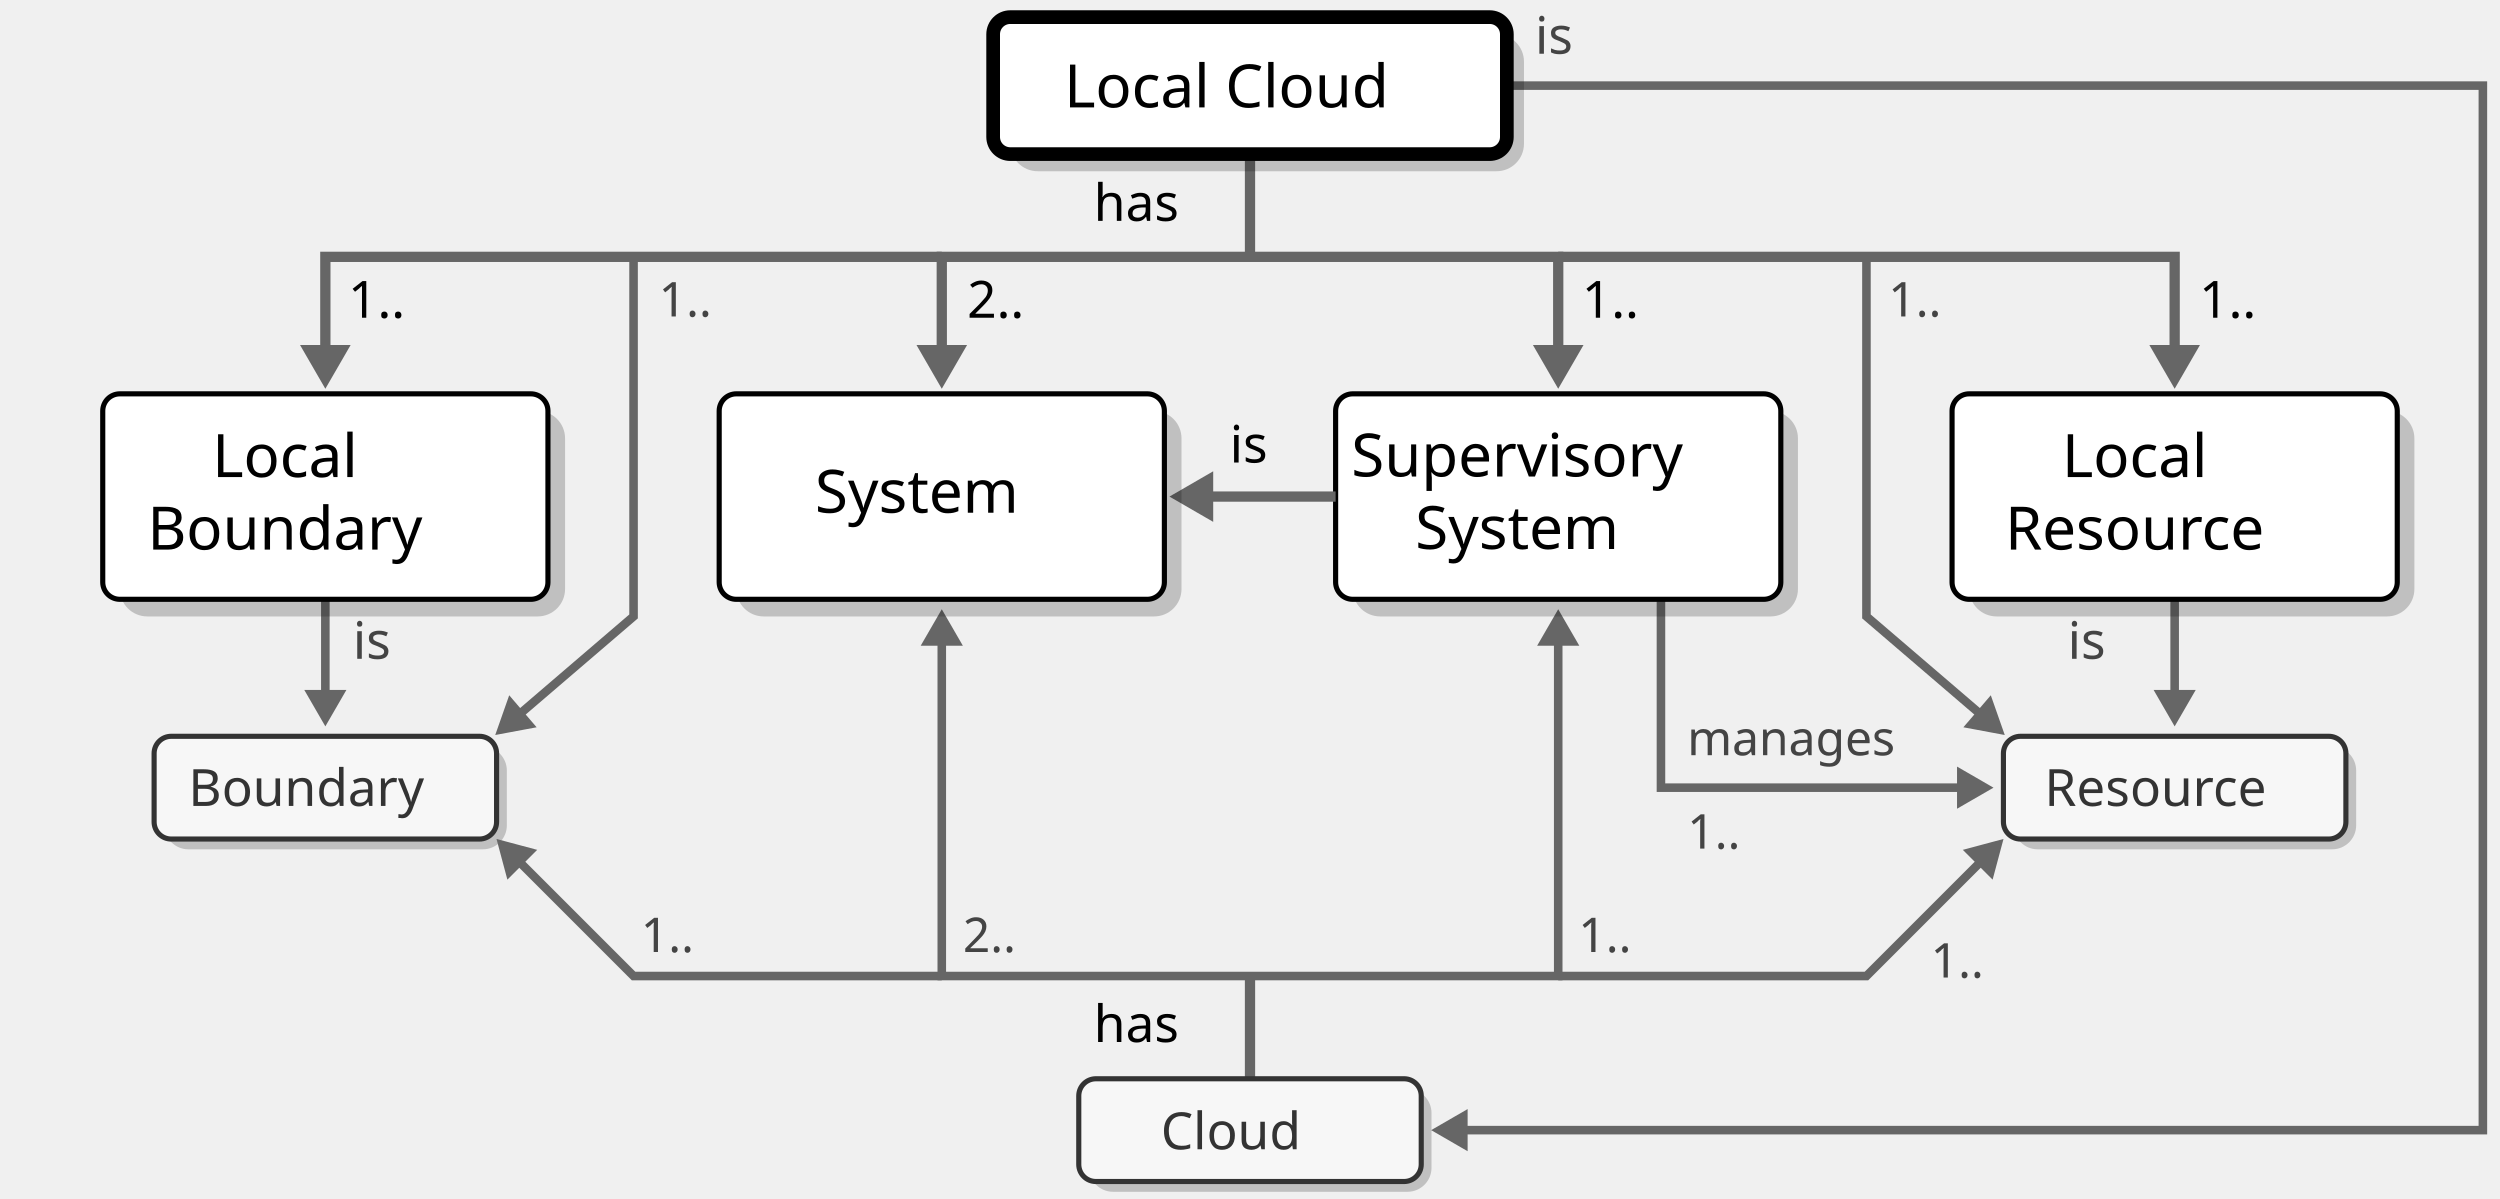
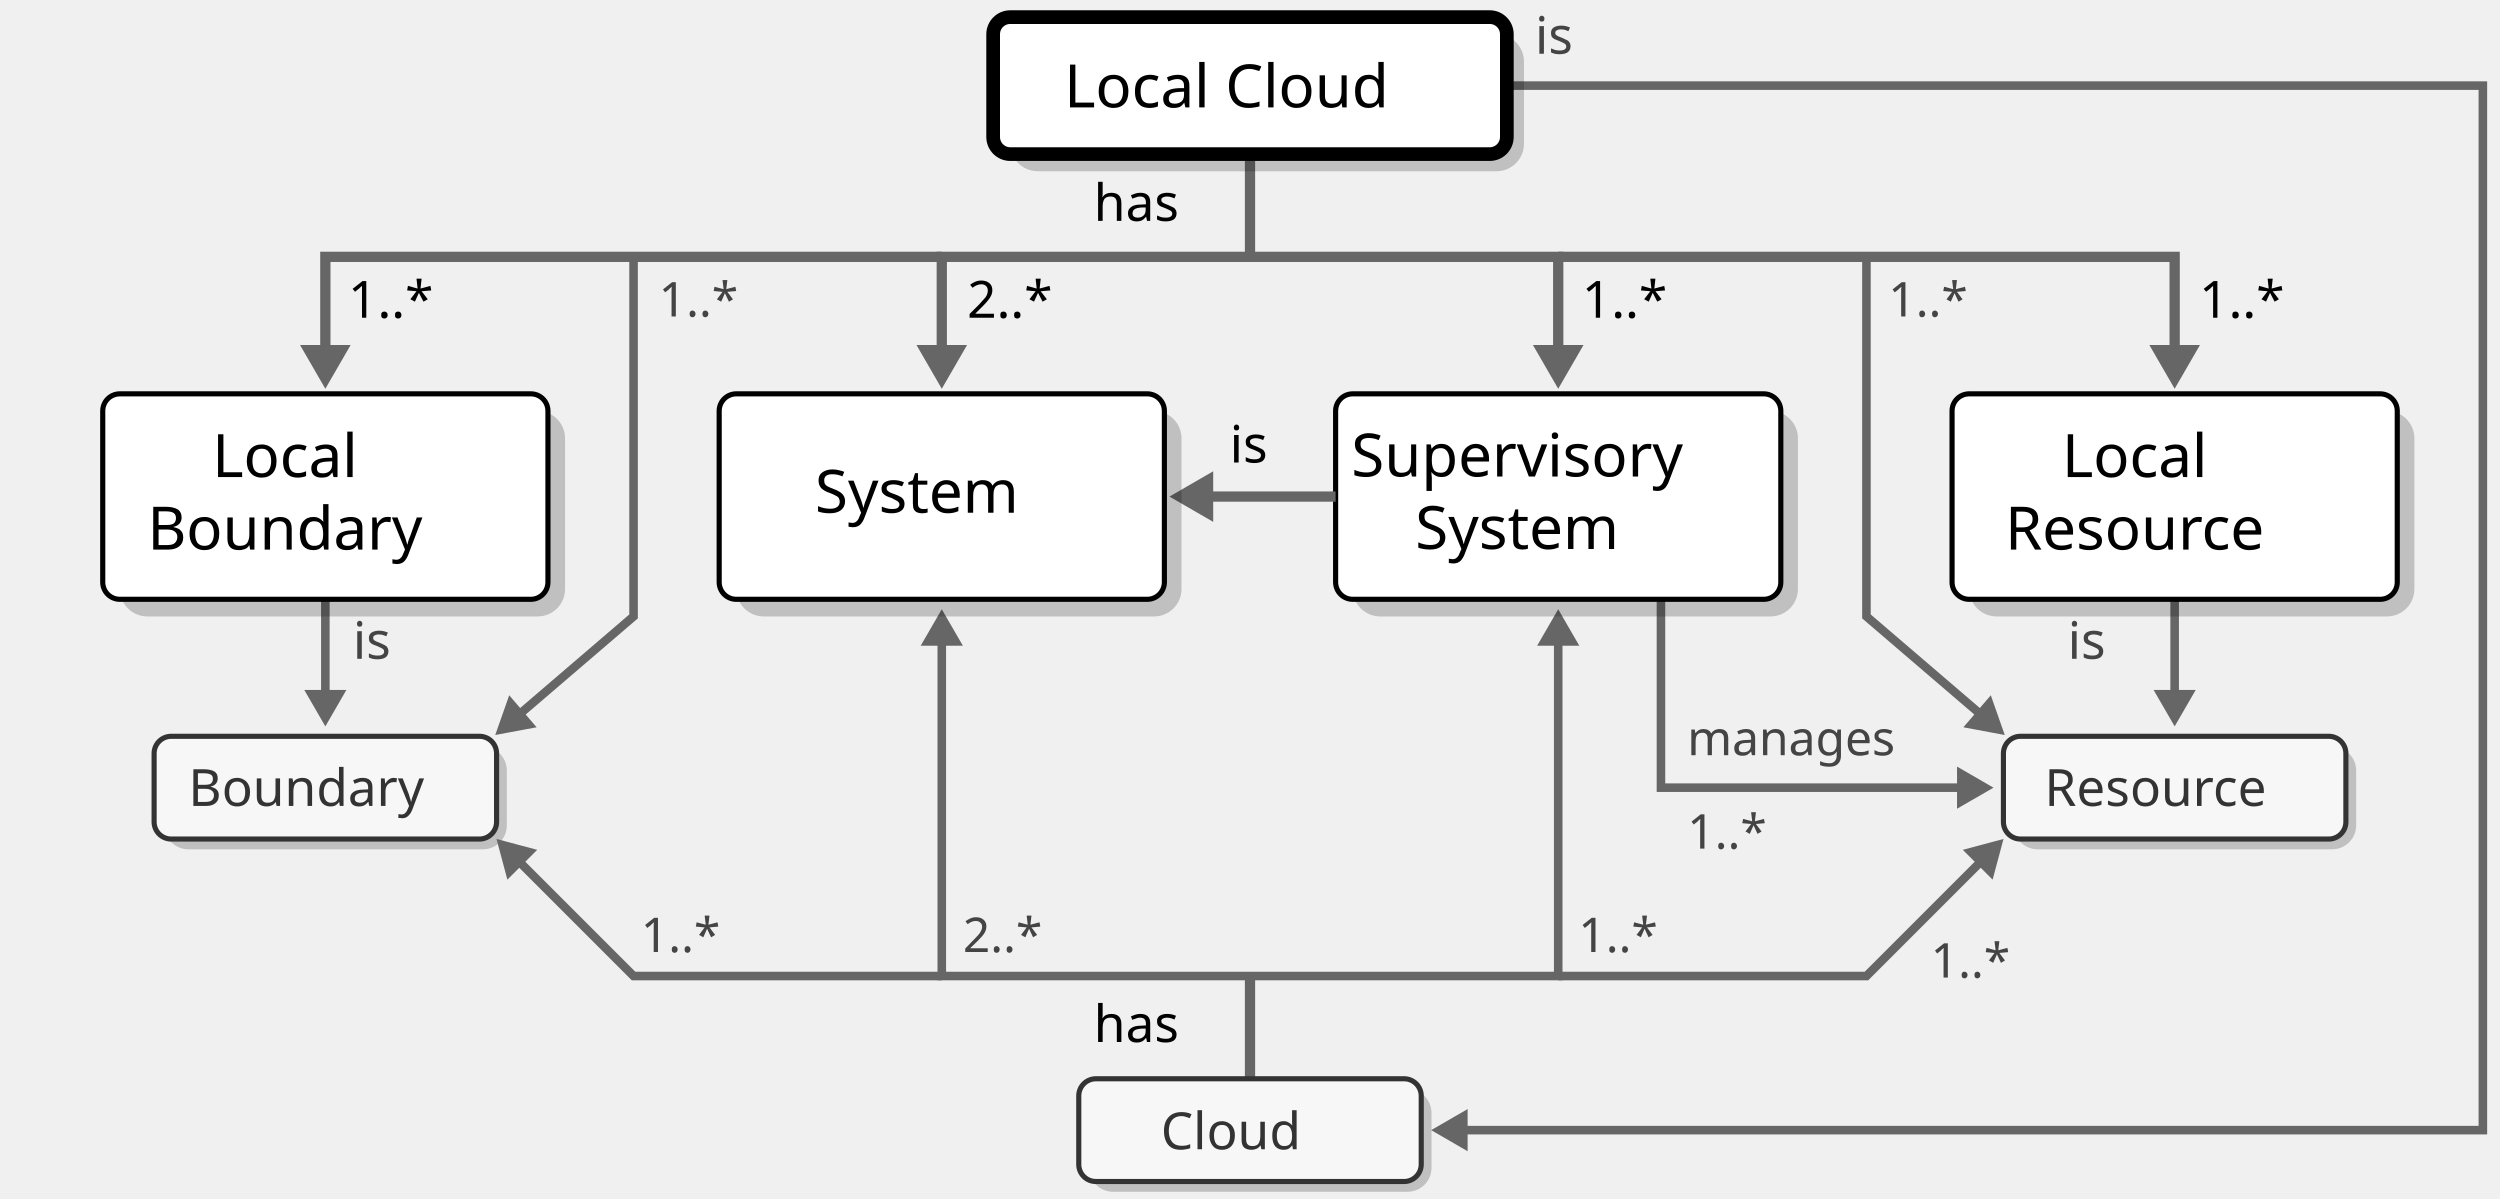
<svg xmlns="http://www.w3.org/2000/svg" xmlns:xlink="http://www.w3.org/1999/xlink" width="146mm" height="70mm" version="1.1" viewBox="0 0 146 70" id="svg162">
  <defs id="defs5">
    <marker id="a" overflow="visible" orient="auto">
      <path transform="scale(0.4)" d="M 5.77,0 -2.88,5 V -5 Z" fill="context-stroke" fill-rule="evenodd" stroke="context-stroke" stroke-width="1pt" id="path2" />
    </marker>
    <marker id="e" overflow="visible" orient="auto">
      <path transform="scale(0.4)" d="M 5.77,0 -2.88,5 V -5 Z" fill="context-stroke" fill-rule="evenodd" stroke="context-stroke" stroke-width="1pt" id="path824" />
    </marker>
    <marker id="a-2" overflow="visible" orient="auto">
      <path transform="scale(0.4)" d="M 5.77,0 -2.88,5 V -5 Z" fill="context-stroke" fill-rule="evenodd" stroke="context-stroke" stroke-width="1pt" id="path2-3" />
    </marker>
    <marker id="a-3" overflow="visible" orient="auto">
      <path transform="scale(0.4)" d="M 5.77,0 -2.88,5 V -5 Z" fill="context-stroke" fill-rule="evenodd" stroke="context-stroke" stroke-width="1pt" id="path2-2" />
    </marker>
    <marker id="a-34" overflow="visible" orient="auto">
      <path transform="scale(0.4)" d="M 5.77,0 -2.88,5 V -5 Z" fill="context-stroke" fill-rule="evenodd" stroke="context-stroke" stroke-width="1pt" id="path2-37" />
    </marker>
    <marker id="a-0" overflow="visible" orient="auto">
      <path transform="scale(0.4)" d="M 5.77,0 -2.88,5 V -5 Z" fill="context-stroke" fill-rule="evenodd" stroke="context-stroke" stroke-width="1pt" id="path2-1" />
    </marker>
  </defs>
  <path d="M 88,5 H 145 V 66 H 85" marker-end="url(#a-0)" id="path1044" style="fill:none;stroke:#666666;stroke-width:0.5;stroke-miterlimit:4;stroke-dasharray:none;marker-end:url(#a-0)" />
  <use x="0" y="0" xlink:href="#g17494" id="use19802" transform="translate(54,-20)" width="100%" height="100%" />
  <use x="0" y="0" xlink:href="#g17494" id="use19800" transform="translate(-54,-20)" width="100%" height="100%" />
  <path style="fill:none;stroke:#666666;stroke-width:0.6;stroke-linecap:butt;stroke-linejoin:miter;stroke-miterlimit:4;stroke-dasharray:none;stroke-opacity:1" d="M 73,9 V 15" id="path24999" />
  <use x="0" y="0" xlink:href="#path25081-9" id="use26566" transform="translate(108)" width="100%" height="100%" style="stroke-width:1;stroke-miterlimit:4;stroke-dasharray:none" />
  <path d="M 97,35 V 46 H 115" marker-end="url(#a)" id="path3155" style="fill:none;stroke:#666666;stroke-width:0.5;stroke-miterlimit:4;stroke-dasharray:none" />
  <use x="0" y="0" xlink:href="#g26347" id="use26349" transform="matrix(-1,0,0,1,146,4e-7)" width="100%" height="100%" />
  <use x="0" y="0" xlink:href="#g17080" id="use17086" transform="translate(108)" width="100%" height="100%" />
  <use x="0" y="0" xlink:href="#g17080" id="use17084" transform="translate(72)" width="100%" height="100%" />
  <g id="g26347" transform="translate(-9.999999)">
    <path d="M 83,57 H 65 L 65,37" marker-end="url(#a-34)" id="path21818-7" style="fill:none;stroke:#666666;stroke-width:0.5;stroke-miterlimit:4;stroke-dasharray:none;marker-end:url(#a-34)" />
    <path d="m 65,57 h -18 l -7,-7" marker-end="url(#a-34)" id="path26244" style="fill:none;stroke:#666666;stroke-width:0.5;stroke-miterlimit:4;stroke-dasharray:none;marker-end:url(#a-34)" />
  </g>
  <path d="M 78,29 H 70" marker-end="url(#a)" id="path29980" style="fill:none;stroke:#666666;stroke-width:0.6;stroke-miterlimit:4;stroke-dasharray:none" />
  <use x="0" y="0" xlink:href="#g17080" id="use17082" transform="translate(36)" width="100%" height="100%" />
  <rect id="rect940" x="59" y="2" width="30" height="8" rx="1.6" fill="none" opacity="0.913" stroke="#000000" stroke-linejoin="round" stroke-width="0.333" style="opacity:1;fill:#000000;fill-opacity:0.2;stroke:none;stroke-width:0.8;stroke-miterlimit:4;stroke-dasharray:none" />
  <use x="0" y="0" xlink:href="#path24999" id="use26083" transform="translate(1.2940395e-6,48)" width="100%" height="100%" />
  <path d="m 19,35 v 6" marker-end="url(#a-0)" id="path25081-9" style="fill:none;stroke:#666666;stroke-width:0.5;stroke-miterlimit:4;stroke-dasharray:none;marker-end:url(#a-0)" />
  <rect id="rect45004" x="58" y="1" width="30" height="8" rx="1" fill="none" opacity="0.913" stroke="#000000" stroke-linejoin="round" stroke-width="0.333" style="opacity:1;fill:#ffffff;fill-opacity:1;stroke-width:0.8;stroke-miterlimit:4;stroke-dasharray:none" />
  <g id="g17494" transform="translate(5)">
    <rect id="rect17088" x="58.6" y="63.6" width="20" height="6" rx="1.4" fill="none" opacity="0.913" stroke="#000000" stroke-linejoin="round" stroke-width="0.333" style="opacity:1;fill:#000000;fill-opacity:0.2;stroke:none;stroke-width:0.3;stroke-miterlimit:4;stroke-dasharray:none;stroke-opacity:1" />
    <rect id="use8966" x="58" y="63" width="20" height="6" rx="1" fill="none" opacity="0.913" stroke="#000000" stroke-linejoin="round" stroke-width="0.333" style="opacity:1;fill:#f7f7f7;fill-opacity:1;stroke:#333333;stroke-width:0.3;stroke-miterlimit:4;stroke-dasharray:none;stroke-opacity:1" />
  </g>
  <text x="73.051" y="67.117" font-size="3.5px" style="font-size:3px;line-height:1.25;font-family:sans-serif;stroke-width:0.265" xml:space="preserve" id="text8978">
    <tspan x="73.051" y="67.117" font-size="3.5px" stroke-width="0.265" text-align="center" text-anchor="middle" id="tspan8976" style="font-size:3px;fill:#333333;fill-opacity:1">Cloud</tspan>
  </text>
  <text x="98.541" y="44.105" style="font-size:2.8px;line-height:1.25;font-family:sans-serif;stroke-width:0.265" xml:space="preserve" id="use32783">
    <tspan x="98.541" y="44.105" stroke-width="0.265" id="tspan6742" style="font-size:2.8px;fill:#444444;fill-opacity:1">manages</tspan>
  </text>
  <text x="72.987" y="6.272" font-size="3.5px" style="line-height:1.25;font-family:sans-serif;stroke-width:0.265" xml:space="preserve" id="text44012">
    <tspan x="72.987" y="6.272" font-size="3.5px" stroke-width="0.265" text-align="center" text-anchor="middle" id="tspan44010">Local Cloud</tspan>
  </text>
  <g id="g17080" transform="translate(5)">
    <rect id="rect16734" x="2" y="24" width="26" height="12" rx="1.6" fill="none" opacity="0.913" stroke="#000000" stroke-linejoin="round" stroke-width="0.333" style="opacity:1;fill:#000000;fill-opacity:0.2;stroke:none;stroke-width:0.8;stroke-miterlimit:4;stroke-dasharray:none" />
    <rect id="rect1588" x="1" y="23" width="26" height="12" rx="1" fill="none" opacity="0.913" stroke="#000000" stroke-linejoin="round" stroke-width="0.333" style="opacity:1;fill:#ffffff;fill-opacity:1;stroke-width:0.3;stroke-miterlimit:4;stroke-dasharray:none" />
  </g>
  <text x="54.915" y="29.943" font-size="3.5px" style="line-height:1.25;font-family:sans-serif;stroke-width:0.265" xml:space="preserve" id="text6384">
    <tspan x="54.915" y="29.943" font-size="3.5px" stroke-width="0.265" text-align="center" text-anchor="middle" id="tspan6382">System</tspan>
  </text>
  <g id="g13806" transform="translate(5,0.07305068)">
    <text x="13.915" y="27.788" font-size="3.5px" style="line-height:1.25;font-family:sans-serif;stroke-width:0.265" xml:space="preserve" id="text1592">
      <tspan x="13.915" y="27.788" font-size="3.5px" stroke-width="0.265" text-align="center" text-anchor="middle" id="tspan1590">Local</tspan>
    </text>
    <text x="13.915" y="32.021" font-size="3.5px" style="line-height:1.25;font-family:sans-serif;stroke-width:0.265" xml:space="preserve" id="text10194">
      <tspan x="13.915" y="32.021" font-size="3.5px" stroke-width="0.265" text-align="center" text-anchor="middle" id="tspan10192">Boundary</tspan>
    </text>
  </g>
  <g id="g14480" transform="translate(76.96669,0.03887131)">
    <text x="13.915" y="27.788" font-size="3.5px" style="line-height:1.25;font-family:sans-serif;stroke-width:0.265" xml:space="preserve" id="text14474">
      <tspan x="13.915" y="27.788" font-size="3.5px" stroke-width="0.265" text-align="center" text-anchor="middle" id="tspan14472">Supervisory</tspan>
    </text>
    <text x="13.915" y="32.021" font-size="3.5px" style="line-height:1.25;font-family:sans-serif;stroke-width:0.265" xml:space="preserve" id="text14478">
      <tspan x="13.915" y="32.021" font-size="3.5px" stroke-width="0.265" text-align="center" text-anchor="middle" id="tspan14476">System</tspan>
    </text>
  </g>
  <g id="g16110" transform="translate(113.0231,0.07305003)">
    <text x="13.915" y="27.788" font-size="3.5px" style="line-height:1.25;font-family:sans-serif;stroke-width:0.265" xml:space="preserve" id="text16104">
      <tspan x="13.915" y="27.788" font-size="3.5px" stroke-width="0.265" text-align="center" text-anchor="middle" id="tspan16102">Local</tspan>
    </text>
    <text x="13.915" y="32.021" font-size="3.5px" style="line-height:1.25;font-family:sans-serif;stroke-width:0.265" xml:space="preserve" id="text16108">
      <tspan x="13.915" y="32.021" font-size="3.5px" stroke-width="0.265" text-align="center" text-anchor="middle" id="tspan16106">Resource</tspan>
    </text>
  </g>
  <text x="78.383" y="27.012" style="font-size:3px;line-height:1.25;font-family:sans-serif;stroke-width:0.265" xml:space="preserve" id="text21034">
    <tspan x="76.373" y="27.012" stroke-width="0.265" id="tspan21032" style="text-align:end;text-anchor:end">is</tspan>
  </text>
  <text x="127.051" y="47.068" font-size="3.5px" style="font-size:3px;line-height:1.25;font-family:sans-serif;stroke-width:0.265" xml:space="preserve" id="text22501">
    <tspan x="127.051" y="47.068" font-size="3.5px" stroke-width="0.265" text-align="center" text-anchor="middle" id="tspan22499" style="font-size:3px;fill:#333333;fill-opacity:1">Resource</tspan>
  </text>
  <text x="19.051" y="47.068" font-size="3.5px" style="font-size:3px;line-height:1.25;font-family:sans-serif;stroke-width:0.265" xml:space="preserve" id="text23709">
    <tspan x="19.051" y="47.068" font-size="3.5px" stroke-width="0.265" text-align="center" text-anchor="middle" id="tspan23707" style="font-size:3px;fill:#333333;fill-opacity:1">Boundary</tspan>
  </text>
  <g id="g25336" transform="translate(-9.999999)">
    <path d="M 83,15 H 65 v 6" marker-end="url(#a)" id="path21818" style="fill:none;stroke:#666666;stroke-width:0.6;stroke-miterlimit:4;stroke-dasharray:none" />
    <path d="M 65,15 H 29 v 6" marker-end="url(#a)" id="path25081" style="fill:none;stroke:#666666;stroke-width:0.6;stroke-miterlimit:4;stroke-dasharray:none" />
  </g>
  <use x="0" y="0" xlink:href="#g25336" id="use25338" transform="matrix(-1,0,0,1,146,-2.1e-7)" width="100%" height="100%" />
  <text x="76.078" y="12.9" style="font-size:3px;line-height:1.25;font-family:sans-serif;stroke-width:0.265" xml:space="preserve" id="text26638">
    <tspan x="71.194" y="12.9" stroke-width="0.265" id="tspan26636" style="text-align:end;text-anchor:end">has</tspan>
  </text>
  <text x="22.339" y="18.555" style="font-size:3px;line-height:1.25;font-family:sans-serif;stroke-width:0.265" xml:space="preserve" id="text27236">
-     <tspan x="20.329" y="18.555" stroke-width="0.265" id="tspan27234">1..</tspan>
+     <tspan x="20.329" y="18.555" stroke-width="0.265" id="tspan27234">1..*</tspan>
  </text>
  <text x="58.496" y="18.555" style="font-size:3px;line-height:1.25;font-family:sans-serif;stroke-width:0.265" xml:space="preserve" id="text27694">
-     <tspan x="56.486" y="18.555" stroke-width="0.265" id="tspan27692">2..</tspan>
+     <tspan x="56.486" y="18.555" stroke-width="0.265" id="tspan27692">2..*</tspan>
  </text>
  <text x="94.394" y="18.555" style="font-size:3px;line-height:1.25;font-family:sans-serif;stroke-width:0.265" xml:space="preserve" id="text28108">
-     <tspan x="92.384" y="18.555" stroke-width="0.265" id="tspan28106">1..</tspan>
+     <tspan x="92.384" y="18.555" stroke-width="0.265" id="tspan28106">1..*</tspan>
  </text>
  <text x="130.443" y="18.555" style="font-size:3px;line-height:1.25;font-family:sans-serif;stroke-width:0.265" xml:space="preserve" id="text28698">
-     <tspan x="128.433" y="18.555" stroke-width="0.265" id="tspan28696">1..</tspan>
+     <tspan x="128.433" y="18.555" stroke-width="0.265" id="tspan28696">1..*</tspan>
  </text>
  <text x="20.612" y="38.472" style="font-size:3px;line-height:1.25;font-family:sans-serif;stroke-width:0.265" xml:space="preserve" id="text28702">
    <tspan x="20.612" y="38.472" stroke-width="0.265" id="tspan28700" style="fill:#444444;fill-opacity:1">is</tspan>
  </text>
  <text x="127.276" y="38.472" style="font-size:3px;line-height:1.25;font-family:sans-serif;stroke-width:0.265" xml:space="preserve" id="text29350">
    <tspan x="125.308" y="38.472" stroke-width="0.265" id="tspan29348" style="text-align:end;text-anchor:end;fill:#444444;fill-opacity:1">is</tspan>
  </text>
  <use x="0" y="0" xlink:href="#text26638" id="use29352" transform="translate(0,47.95499)" width="100%" height="100%" />
  <text x="100.551" y="49.561" style="font-size:2.8px;line-height:1.25;font-family:sans-serif;stroke-width:0.265" xml:space="preserve" id="text28698-3">
-     <tspan x="98.541" y="49.561" stroke-width="0.265" id="tspan28696-5" style="font-size:2.8px;fill:#444444;fill-opacity:1">1..</tspan>
+     <tspan x="98.541" y="49.561" stroke-width="0.265" id="tspan28696-5" style="font-size:2.8px;fill:#444444;fill-opacity:1">1..*</tspan>
  </text>
  <text x="39.436" y="55.597" style="font-size:2.8px;line-height:1.25;font-family:sans-serif;stroke-width:0.265" xml:space="preserve" id="text19886">
-     <tspan x="37.427" y="55.597" stroke-width="0.265" id="tspan19884" style="font-size:2.8px;fill:#444444;fill-opacity:1">1..</tspan>
+     <tspan x="37.427" y="55.597" stroke-width="0.265" id="tspan19884" style="font-size:2.8px;fill:#444444;fill-opacity:1">1..*</tspan>
  </text>
  <text x="58.239" y="55.597" style="font-size:2.8px;line-height:1.25;font-family:sans-serif;stroke-width:0.265" xml:space="preserve" id="text19890">
-     <tspan x="56.23" y="55.597" stroke-width="0.265" id="tspan19888" style="font-size:2.8px;fill:#444444;fill-opacity:1">2..</tspan>
+     <tspan x="56.23" y="55.597" stroke-width="0.265" id="tspan19888" style="font-size:2.8px;fill:#444444;fill-opacity:1">2..*</tspan>
  </text>
  <text x="94.184" y="55.597" style="font-size:2.8px;line-height:1.25;font-family:sans-serif;stroke-width:0.265" xml:space="preserve" id="text19894">
-     <tspan x="92.174" y="55.597" stroke-width="0.265" id="tspan19892" style="font-size:2.8px;fill:#444444;fill-opacity:1">1..</tspan>
+     <tspan x="92.174" y="55.597" stroke-width="0.265" id="tspan19892" style="font-size:2.8px;fill:#444444;fill-opacity:1">1..*</tspan>
  </text>
  <text x="114.762" y="57.09" style="font-size:2.8px;line-height:1.25;font-family:sans-serif;stroke-width:0.265" xml:space="preserve" id="text19898">
-     <tspan x="112.752" y="57.09" stroke-width="0.265" id="tspan19896" style="font-size:2.8px;fill:#444444;fill-opacity:1">1..</tspan>
+     <tspan x="112.752" y="57.09" stroke-width="0.265" id="tspan19896" style="font-size:2.8px;fill:#444444;fill-opacity:1">1..*</tspan>
  </text>
  <path d="m 37,15 v 21 l -7,6" marker-end="url(#a-0)" id="path1038" style="fill:none;stroke:#666666;stroke-width:0.5;stroke-miterlimit:4;stroke-dasharray:none;marker-end:url(#a-0)" />
  <use x="0" y="0" xlink:href="#path1038" id="use1367" transform="matrix(-1,0,0,1,146,-1.5e-7)" width="100%" height="100%" />
  <text x="40.477" y="18.482" style="font-size:2.8px;line-height:1.25;font-family:sans-serif;stroke-width:0.265" xml:space="preserve" id="text1371">
-     <tspan x="38.468" y="18.482" stroke-width="0.265" id="tspan1369" style="font-size:2.8px;fill:#444444;fill-opacity:1">1..</tspan>
+     <tspan x="38.468" y="18.482" stroke-width="0.265" id="tspan1369" style="font-size:2.8px;fill:#444444;fill-opacity:1">1..*</tspan>
  </text>
  <text x="112.289" y="18.482" style="font-size:2.8px;line-height:1.25;font-family:sans-serif;stroke-width:0.265" xml:space="preserve" id="text1375">
-     <tspan x="110.279" y="18.482" stroke-width="0.265" id="tspan1373" style="font-size:2.8px;fill:#444444;fill-opacity:1">1..</tspan>
+     <tspan x="110.279" y="18.482" stroke-width="0.265" id="tspan1373" style="font-size:2.8px;fill:#444444;fill-opacity:1">1..*</tspan>
  </text>
  <use x="0" y="0" xlink:href="#text28702" id="use1259" transform="translate(69.03571,-35.33637)" width="100%" height="100%" />
</svg>
